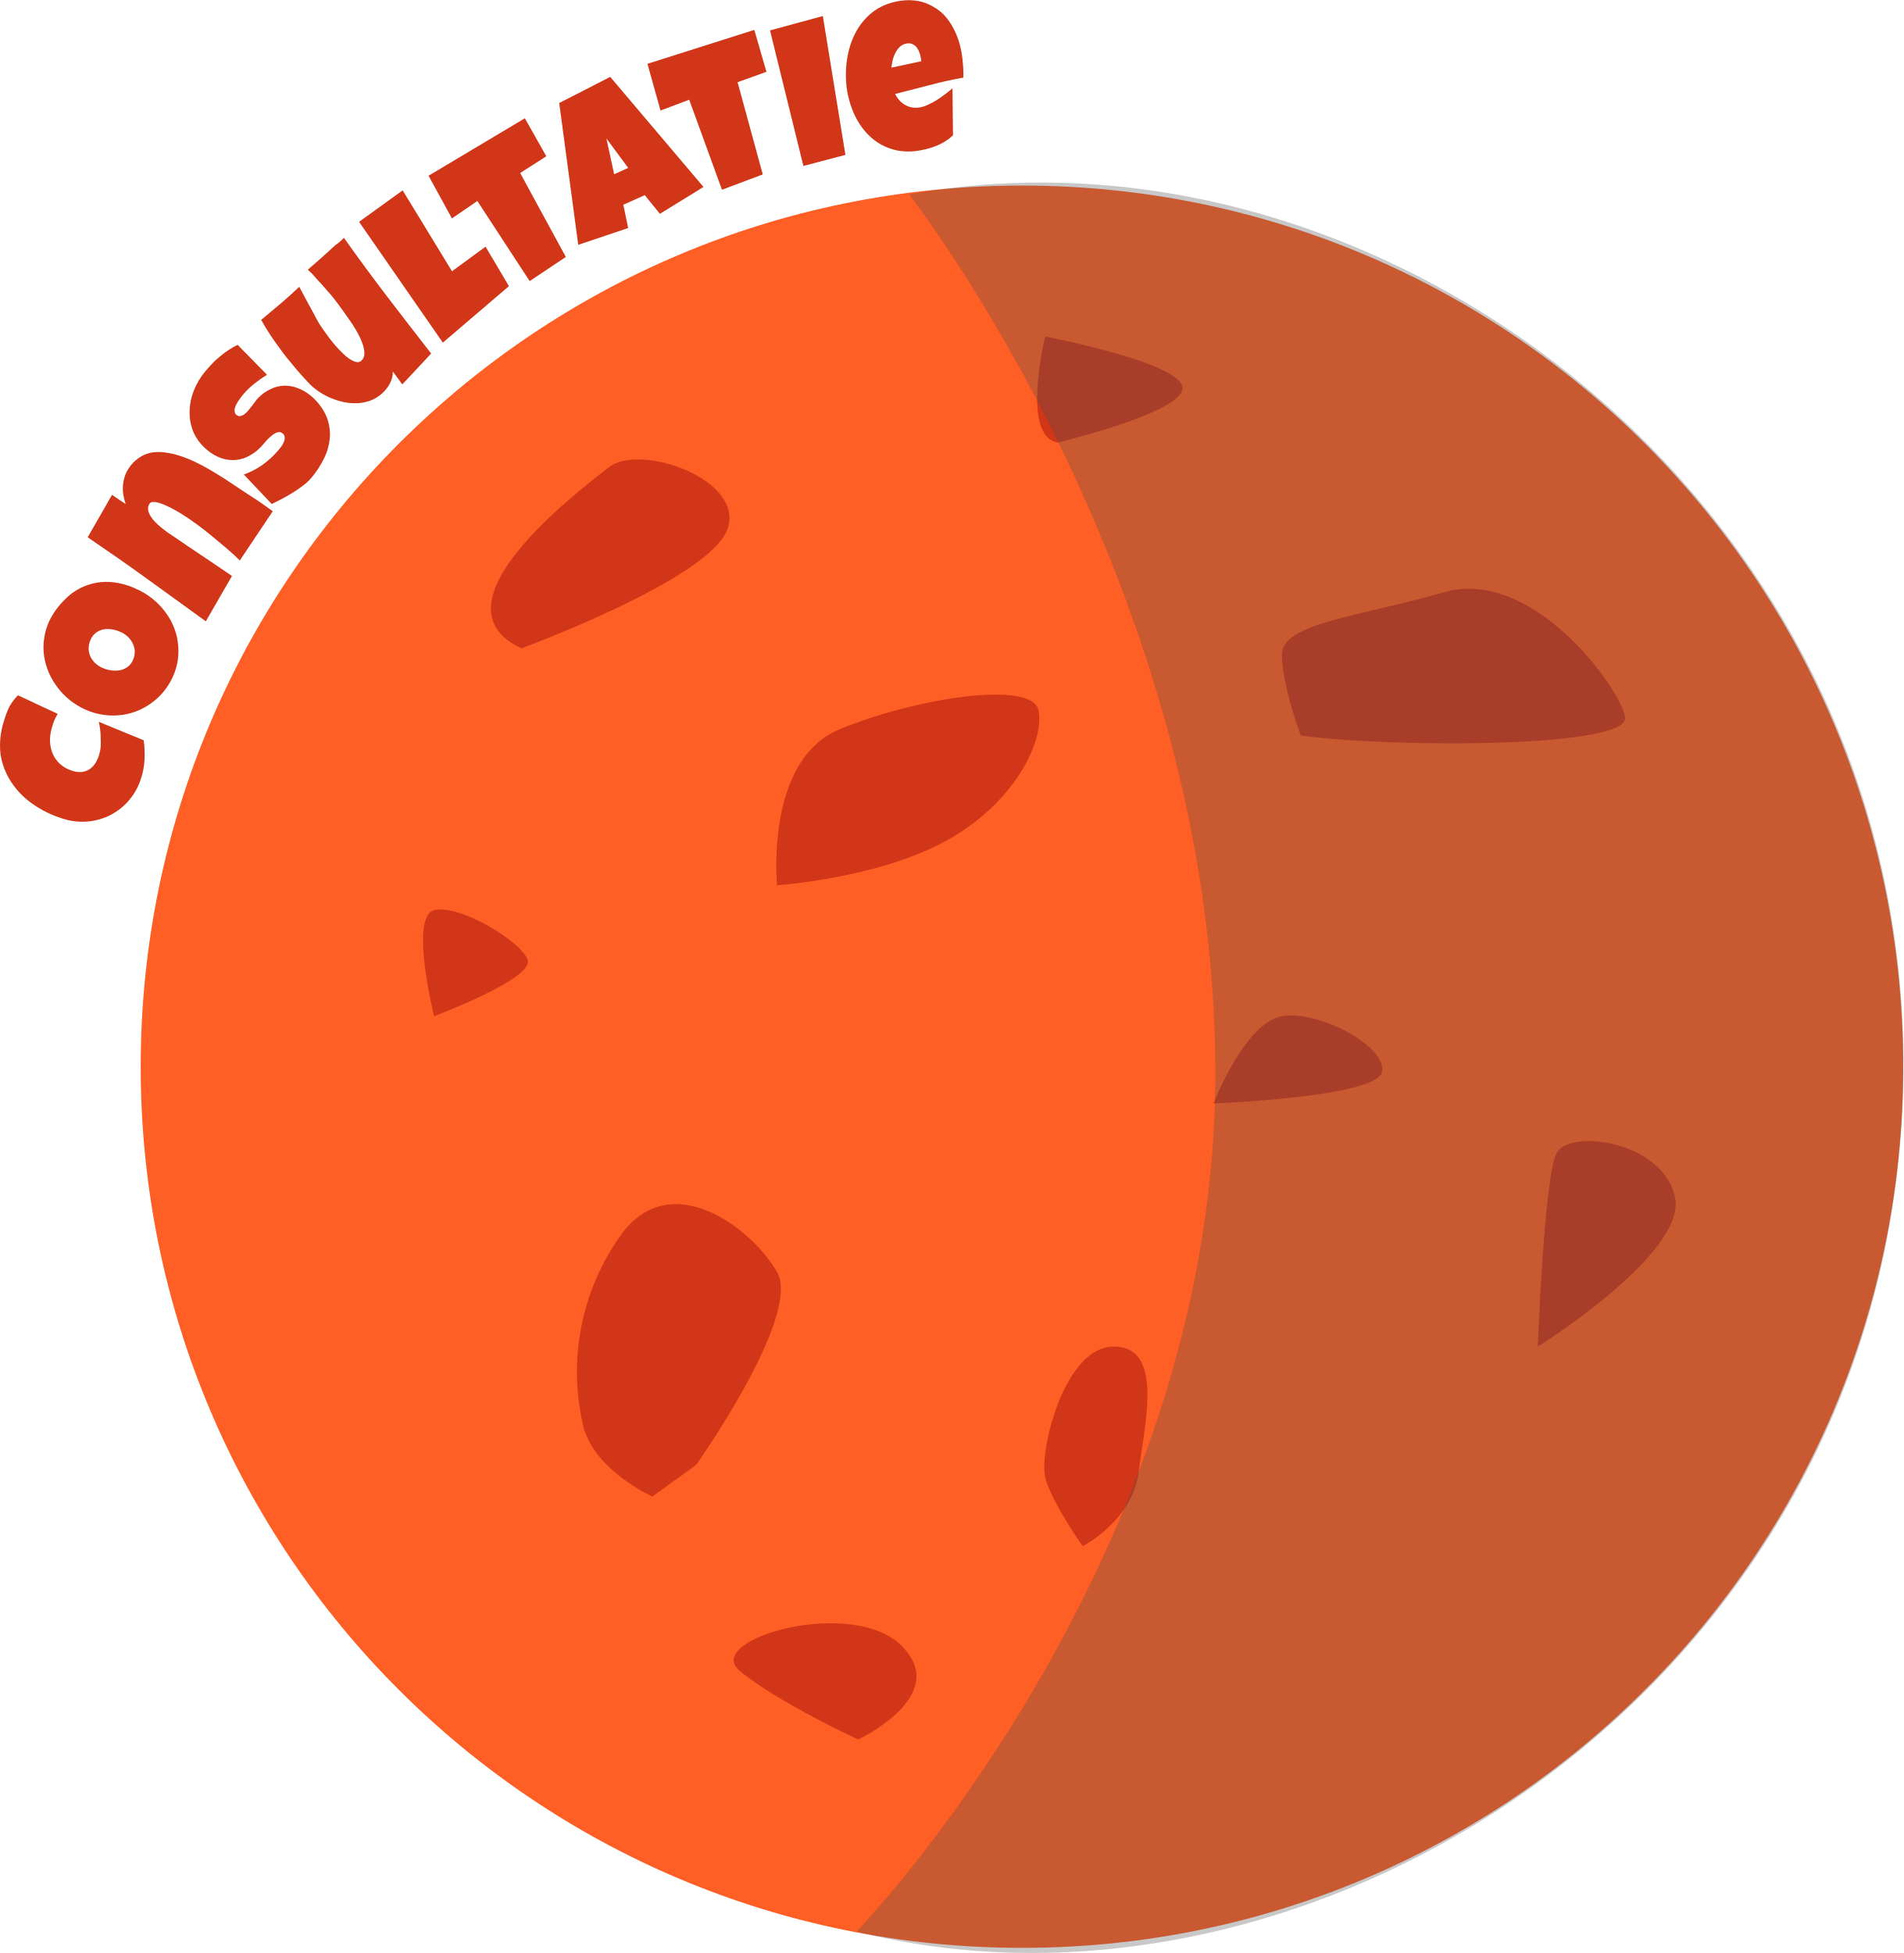
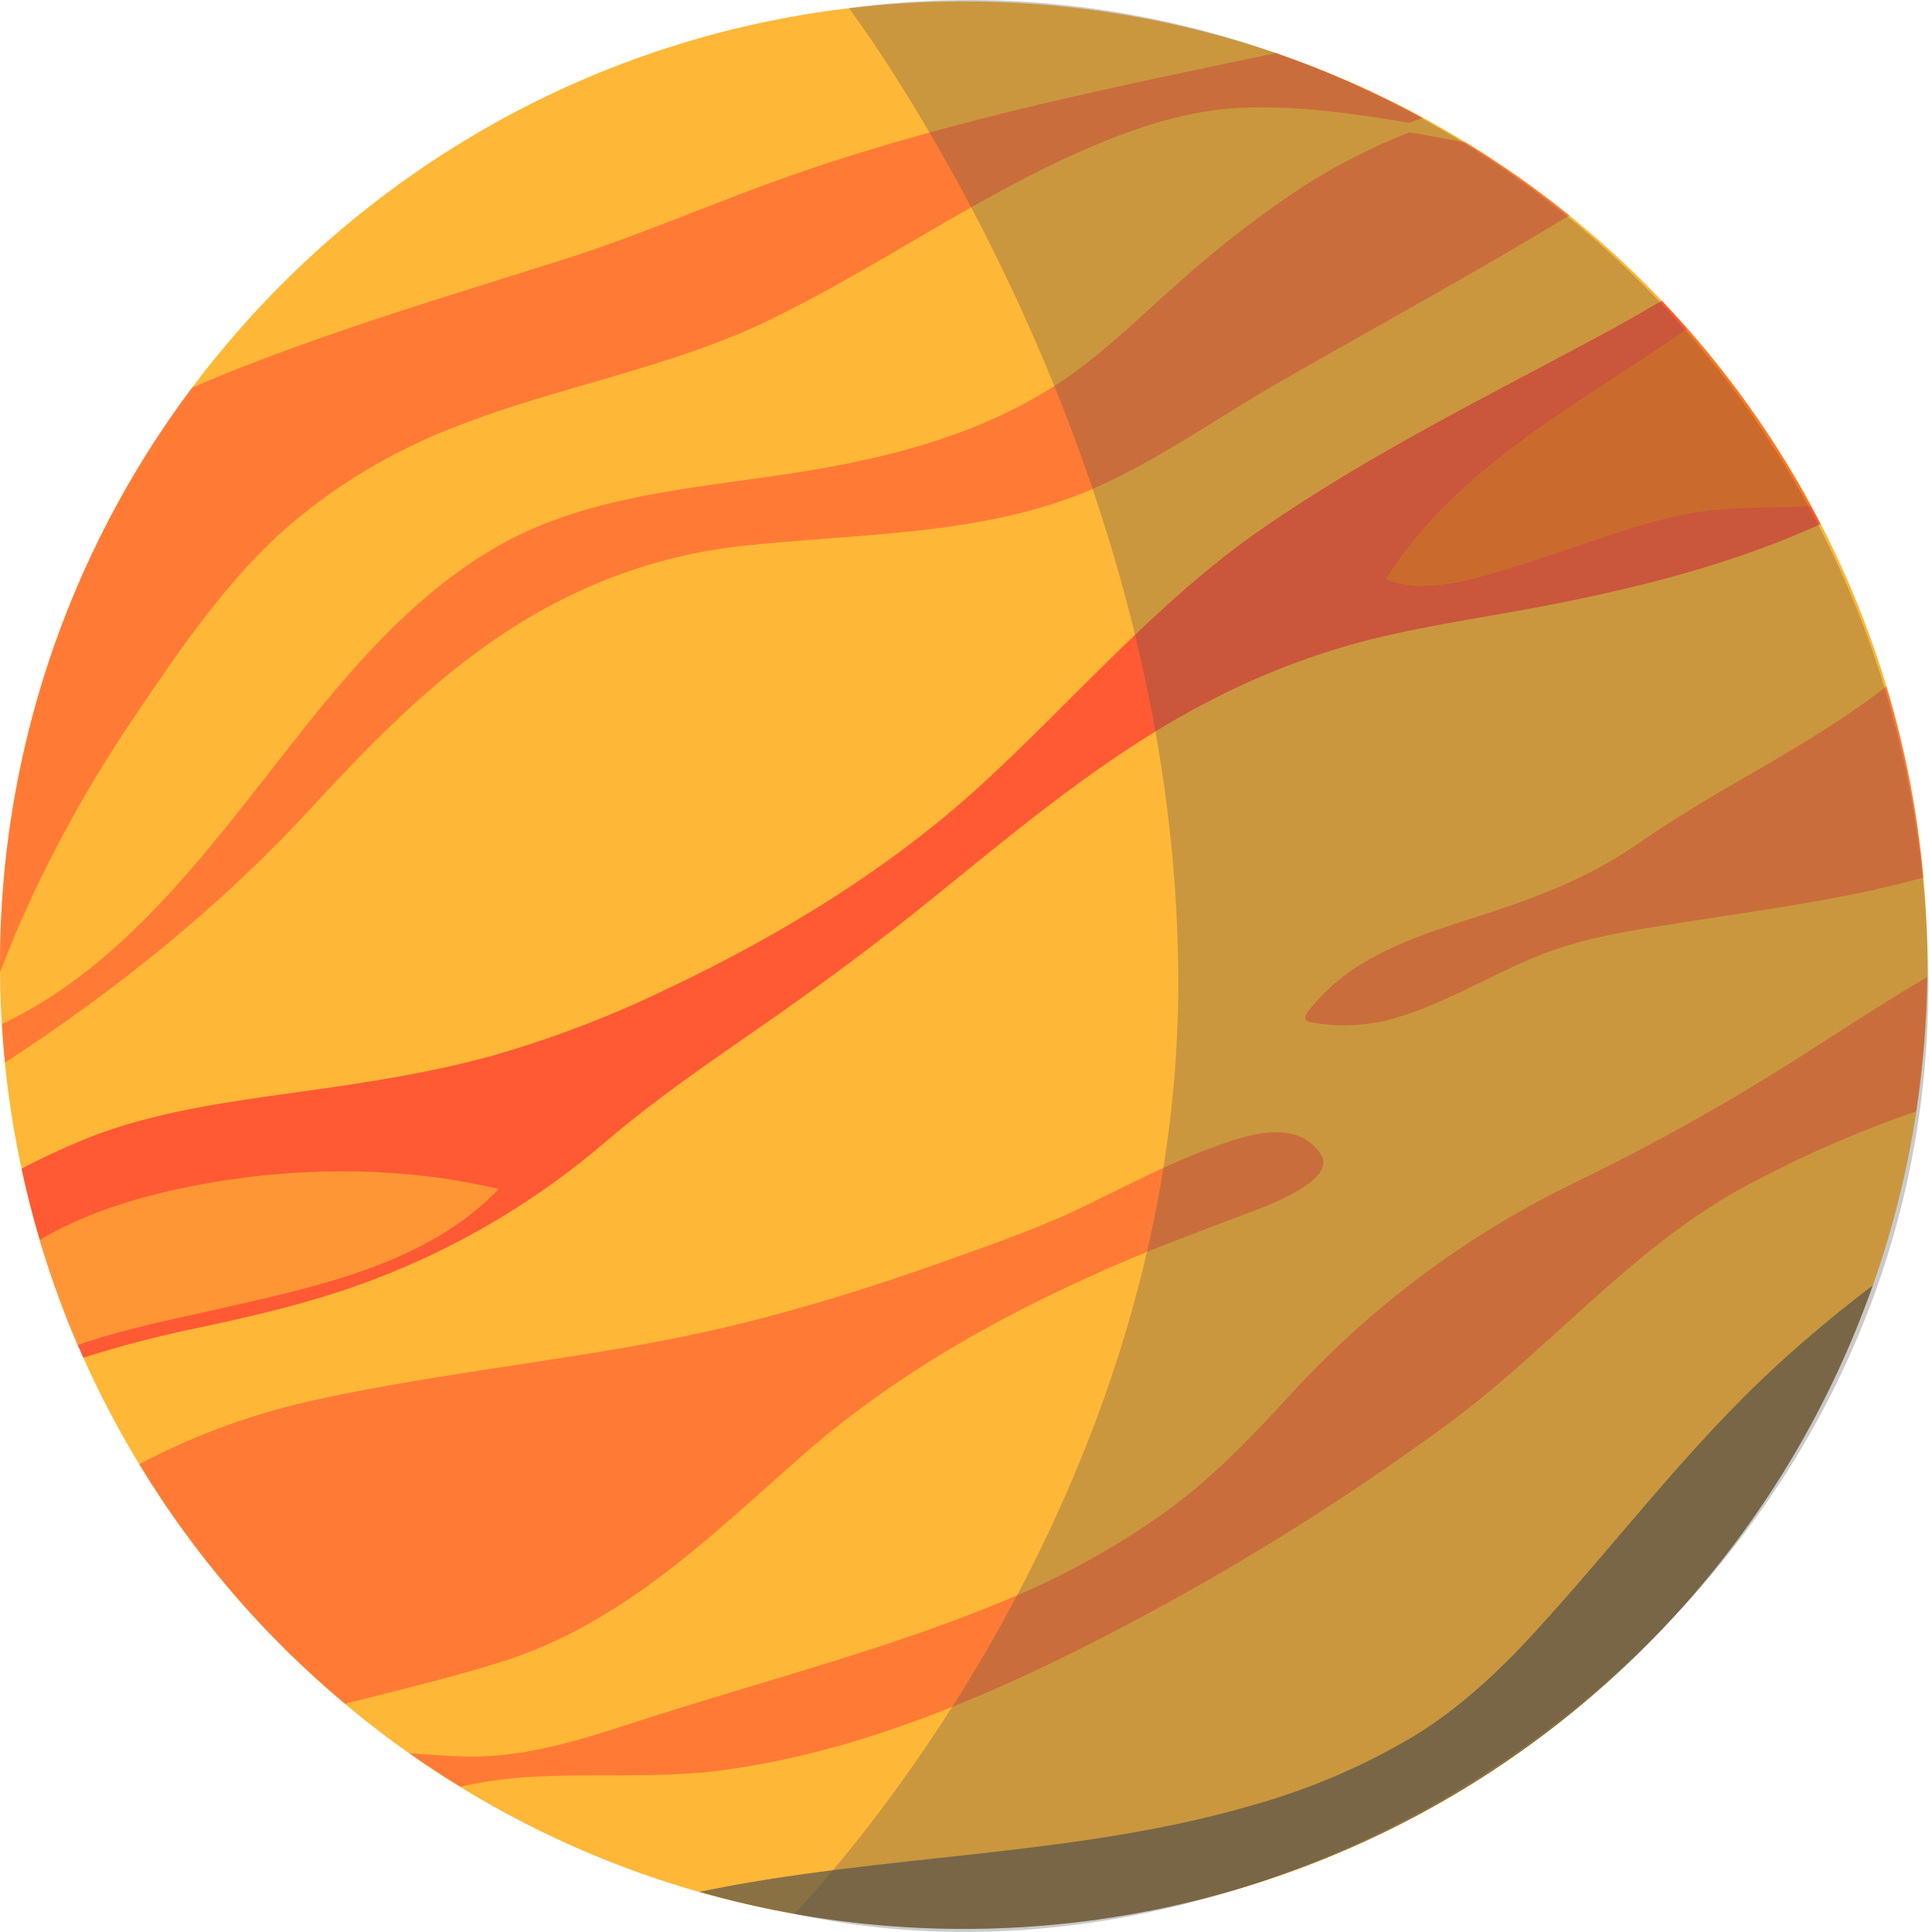
- <svg xmlns="http://www.w3.org/2000/svg" id="Laag_1" data-name="Laag 1" viewBox="0 0 218.35 224.06">
+ <svg xmlns="http://www.w3.org/2000/svg" viewBox="0 0 374.8 375.54">
  <defs>
-     <style>.cls-1{fill:#ff5e24;}.cls-2{fill:#d13618;}.cls-3{fill:#4d4d4d;opacity:0.31;isolation:isolate;}</style>
+     <style>.cls-1{isolation:isolate;}.cls-2{fill:#ffb737;}.cls-3{fill:#ff5a34;}.cls-4{opacity:0.65;}.cls-5,.cls-7{fill:#4c4c4c;}.cls-5{mix-blend-mode:color-dodge;}.cls-6{fill:#ff8916;}.cls-7{opacity:0.3;}</style>
  </defs>
-   <circle class="cls-1" cx="117.23" cy="122.38" r="101.09" />
-   <path class="cls-2" d="M65.75,75.61S87.21,67.74,89.36,62s-10-10-13.6-7.15S55,70.6,65.75,75.61Z" transform="translate(-5.94 -1.23)" />
-   <path class="cls-2" d="M95.08,102.79s-1.43-14.31,7.15-17.88,22.18-5.74,22.85-2.15-2.86,10.73-10.73,15S95.08,102.79,95.08,102.79Z" transform="translate(-5.94 -1.23)" />
-   <path class="cls-2" d="M155.16,85.62c10.73,1.43,37.92,1.43,37.2-2.15s-10.73-17.16-20.74-14.3S153,72.74,153,76.32,155.16,85.62,155.16,85.62Z" transform="translate(-5.94 -1.23)" />
-   <path class="cls-2" d="M145.15,127.82s18.6-.71,19.31-3.57-7.15-7.16-11.44-6.44S145.15,127.82,145.15,127.82Z" transform="translate(-5.94 -1.23)" />
-   <path class="cls-2" d="M130.13,178.61s5.72-2.86,6.44-8.58,2.86-14.31-2.87-14.31-8.58,12.16-7.86,15S130.13,178.61,130.13,178.61Z" transform="translate(-5.94 -1.23)" />
-   <path class="cls-2" d="M104.38,200.79s10.73-5,5-10.73-22.89-.72-18.59,2.86S104.38,200.79,104.38,200.79Z" transform="translate(-5.94 -1.23)" />
-   <path class="cls-2" d="M85.78,169.31s12.16-17.14,9.3-22.14S82.92,135,77.19,142.88a27,27,0,0,0-4.29,22.17c1.43,5,7.87,7.87,7.87,7.87Z" transform="translate(-5.94 -1.23)" />
-   <path class="cls-2" d="M55.74,117.81s11.44-4.29,10.73-6.44-7.87-6.44-10.73-5.72S55.74,117.81,55.74,117.81Z" transform="translate(-5.94 -1.23)" />
-   <path class="cls-2" d="M127.27,52s15-3.58,14.3-6.44-15.73-5.72-15.73-5.72S123,51.29,127.27,52Z" transform="translate(-5.94 -1.23)" />
-   <path class="cls-2" d="M182.35,155.72s17.16-10.73,15.73-17.17-12.16-7.86-13.59-5S182.35,155.72,182.35,155.72Z" transform="translate(-5.94 -1.23)" />
-   <path class="cls-3" d="M224.29,122.83c.35,70.45-66.88,113.45-120.1,100,0,0,41.17-42.41,41.17-98.5s-35.15-100.8-35.15-100.8C163.89,13.73,224,58,224.29,122.83Z" transform="translate(-5.94 -1.23)" />
-   <path class="cls-2" d="M8,81l4.56,2.13a4.12,4.12,0,0,0-.33.62,3.81,3.81,0,0,0-.24.64A6.1,6.1,0,0,0,11.67,86a4.33,4.33,0,0,0,.25,1.54,3.48,3.48,0,0,0,.84,1.28,3.62,3.62,0,0,0,1.48.84,2.59,2.59,0,0,0,1.07.14,2.15,2.15,0,0,0,.87-.3,2.37,2.37,0,0,0,.67-.67,3.79,3.79,0,0,0,.46-1,5,5,0,0,0,.18-.9,7.63,7.63,0,0,0,0-1,7.73,7.73,0,0,0-.06-1,7.1,7.1,0,0,0-.16-.89l5.15,2.12a7.34,7.34,0,0,1,.1,1.08,10.92,10.92,0,0,1,0,1.14,8.81,8.81,0,0,1-.14,1.15,8.06,8.06,0,0,1-.26,1,7.09,7.09,0,0,1-3.5,4.2,7.15,7.15,0,0,1-5.5.41,12.24,12.24,0,0,1-3.46-1.69,9.3,9.3,0,0,1-2.48-2.57A7.94,7.94,0,0,1,6,87.76a9,9,0,0,1,.41-3.87A11.24,11.24,0,0,1,7,82.33,5.83,5.83,0,0,1,8,81Z" transform="translate(-5.94 -1.23)" />
-   <path class="cls-2" d="M21.65,68.83a8.31,8.31,0,0,1,3.18,2.52,7.59,7.59,0,0,1,1,1.7,6.9,6.9,0,0,1,.51,1.88,7.39,7.39,0,0,1,0,2,7,7,0,0,1-.6,2,7.74,7.74,0,0,1-1.09,1.72A7.84,7.84,0,0,1,23.15,82a7.42,7.42,0,0,1-1.7.88,7.19,7.19,0,0,1-1.88.41,7.72,7.72,0,0,1-3.9-.68,8.07,8.07,0,0,1-1.73-1.07,7.83,7.83,0,0,1-1.39-1.43,8,8,0,0,1-1-1.69A7.77,7.77,0,0,1,11,76.52a6.77,6.77,0,0,1,0-2,7,7,0,0,1,.57-2A9,9,0,0,1,13.39,70a6.66,6.66,0,0,1,5.2-2A8.5,8.5,0,0,1,21.65,68.83Zm-1.91,4.89a3.57,3.57,0,0,0-.95-.28,2.79,2.79,0,0,0-1,0,2.28,2.28,0,0,0-.84.38,2,2,0,0,0-.61.78,2.45,2.45,0,0,0-.23,1,2.34,2.34,0,0,0,.18.91,2.69,2.69,0,0,0,.54.77,3,3,0,0,0,.83.56,3.45,3.45,0,0,0,1,.29,3,3,0,0,0,1,0,2.19,2.19,0,0,0,.89-.37,1.91,1.91,0,0,0,.63-.78,2.29,2.29,0,0,0,.22-1,2.23,2.23,0,0,0-.23-.92,2.6,2.6,0,0,0-.58-.79A2.71,2.71,0,0,0,19.74,73.72Z" transform="translate(-5.94 -1.23)" />
-   <path class="cls-2" d="M32.87,56.93c.74.48,1.48,1,2.2,1.45s1.44,1,2.16,1.5l-3.78,5.65c-1-1-2.1-1.88-3.18-2.78a33.58,33.58,0,0,0-3.39-2.49L26.45,60c-.19-.12-.42-.24-.67-.38s-.52-.27-.8-.39a6.85,6.85,0,0,0-.8-.31,2.14,2.14,0,0,0-.67-.1.44.44,0,0,0-.41.19,1,1,0,0,0-.17.7,1.83,1.83,0,0,0,.27.71,3.76,3.76,0,0,0,.54.7q.33.33.69.63l.69.53c.22.15.4.28.55.37,1.15.79,2.3,1.57,3.44,2.33s2.29,1.54,3.44,2.33l-3,5.2-6.72-4.86C20.56,66,18.3,64.44,16,62.87L18.79,58l1.56,1.06a8.76,8.76,0,0,1-.25-1,4.37,4.37,0,0,1-.06-1,4.18,4.18,0,0,1,.16-1,3.55,3.55,0,0,1,.44-1,4.28,4.28,0,0,1,1.23-1.3,3.91,3.91,0,0,1,1.45-.61,5.15,5.15,0,0,1,1.62,0,9.62,9.62,0,0,1,1.71.4,14.45,14.45,0,0,1,1.72.7c.57.27,1.12.57,1.66.88s1,.62,1.52.93Z" transform="translate(-5.94 -1.23)" />
-   <path class="cls-2" d="M41.53,46.58a6.55,6.55,0,0,1,1.77,2.23,5.44,5.44,0,0,1,.49,2.42,6.57,6.57,0,0,1-.62,2.47,10.61,10.61,0,0,1-1.53,2.37,5.32,5.32,0,0,1-.94.87,13.12,13.12,0,0,1-1.19.82c-.43.26-.85.51-1.26.72s-.8.41-1.14.57l-3.2-3.38a8.91,8.91,0,0,0,2.14-1.11,10.06,10.06,0,0,0,1.79-1.64l.34-.42a2.9,2.9,0,0,0,.31-.54,1.31,1.31,0,0,0,.11-.54.62.62,0,0,0-.26-.48A.54.54,0,0,0,38,50.8a1,1,0,0,0-.44.11,2.22,2.22,0,0,0-.44.29c-.15.12-.29.25-.42.37s-.24.26-.34.38l-.25.28a5.18,5.18,0,0,1-1.43,1.21A4,4,0,0,1,33,54a4.1,4.1,0,0,1-1.68-.21,5,5,0,0,1-1.62-.94,5.55,5.55,0,0,1-1.55-2,5.79,5.79,0,0,1-.46-2.35A6.9,6.9,0,0,1,28.19,46a8,8,0,0,1,1.31-2.18c.25-.3.52-.59.8-.89s.59-.57.9-.83.64-.51,1-.74a8.07,8.07,0,0,1,1-.57l3.37,3.44a14.12,14.12,0,0,0-1.43,1,8.88,8.88,0,0,0-1.25,1.19l-.25.31c-.1.13-.2.26-.3.41a5.3,5.3,0,0,0-.28.47,2,2,0,0,0-.19.47.91.91,0,0,0,0,.43.55.55,0,0,0,.22.34.47.47,0,0,0,.43.11,1.17,1.17,0,0,0,.47-.22,3.22,3.22,0,0,0,.46-.45c.15-.18.29-.35.43-.54s.27-.35.38-.51.22-.28.31-.37a4.85,4.85,0,0,1,1.41-1,3.76,3.76,0,0,1,1.52-.39,3.86,3.86,0,0,1,1.55.26A5.12,5.12,0,0,1,41.53,46.58Z" transform="translate(-5.94 -1.23)" />
-   <path class="cls-2" d="M45.39,28.51c1.61,2.28,3.26,4.51,4.93,6.7s3.37,4.38,5.08,6.58l-3.31,3.54L51,43.85a2.53,2.53,0,0,1-.08.72,4.12,4.12,0,0,1-.27.69,3.75,3.75,0,0,1-.42.62,4.15,4.15,0,0,1-.5.52,4,4,0,0,1-1.33.8,5.39,5.39,0,0,1-1.5.29,6.51,6.51,0,0,1-1.57-.14,8.39,8.39,0,0,1-1.54-.5,7.74,7.74,0,0,1-1.38-.77,6.82,6.82,0,0,1-1.14-1c-.48-.52-1-1.07-1.46-1.64s-1-1.17-1.44-1.78-.91-1.23-1.33-1.86-.8-1.25-1.14-1.87l2.22-1.86c.74-.63,1.45-1.27,2.15-1.94.33.63.66,1.26,1,1.88s.69,1.25,1,1.85.76,1.2,1.17,1.78a17.38,17.38,0,0,0,1.35,1.65l.5.5a5,5,0,0,0,.7.59,3,3,0,0,0,.76.37.66.66,0,0,0,.66-.15,1.08,1.08,0,0,0,.33-.83,3.49,3.49,0,0,0-.24-1.18,9,9,0,0,0-.68-1.42,16.06,16.06,0,0,0-1-1.53c-.35-.52-.72-1-1.1-1.53s-.76-1-1.12-1.39-.67-.8-1-1.13-.52-.59-.69-.77a3.34,3.34,0,0,0-.32-.33l-.34-.32,1.15-1,1.12-1,.87-.8C44.82,29.08,45.11,28.8,45.39,28.51Z" transform="translate(-5.94 -1.23)" />
-   <path class="cls-2" d="M61.64,29.53l2.68,4.53-7.58,6.48L47.13,26.68l5-3.61,5.66,9.28Z" transform="translate(-5.94 -1.23)" />
-   <path class="cls-2" d="M66.15,14.8l2.46,4.36-3,1.92,5.24,9.63-4.15,2.77-6-9.19-2.92,2L55.1,21.39Z" transform="translate(-5.94 -1.23)" />
-   <path class="cls-2" d="M86.64,22.68l-5,3.08-1.74-2.14-2.46,1.1L78,27.39l-5.73,1.93L70.09,13.05l5.85-3ZM78,20.49l-2.5-3.38.89,4.11Z" transform="translate(-5.94 -1.23)" />
-   <path class="cls-2" d="M92.47,4.66l1.39,4.81-3.31,1.19,2.89,10.58L88.76,23,85,12.67l-3.29,1.24L80.21,8.55Z" transform="translate(-5.94 -1.23)" />
-   <path class="cls-2" d="M100.33,3.07,102.92,19,98.1,20.27,94.27,4.72Z" transform="translate(-5.94 -1.23)" />
-   <path class="cls-2" d="M116.35,8.07a14.15,14.15,0,0,1,.1,2.06c-1.32.24-2.64.53-3.93.88l-3.9,1a3,3,0,0,0,1.11,1.24,2.52,2.52,0,0,0,1.61.32,3.28,3.28,0,0,0,1-.3,9.81,9.81,0,0,0,1.06-.56c.34-.22.67-.45,1-.7s.58-.46.8-.65l.06,5.39a5.25,5.25,0,0,1-.92.71,6.17,6.17,0,0,1-1.06.53,7.55,7.55,0,0,1-1.14.36,11.39,11.39,0,0,1-1.14.21,7,7,0,0,1-2.16-.07,6.64,6.64,0,0,1-1.84-.68,6.77,6.77,0,0,1-1.53-1.19,7.92,7.92,0,0,1-1.17-1.57,9.51,9.51,0,0,1-.81-1.87,10.74,10.74,0,0,1-.44-2A12.4,12.4,0,0,1,103,9a11.18,11.18,0,0,1,.36-2.17,9.1,9.1,0,0,1,.8-2,7.71,7.71,0,0,1,1.26-1.67,6.37,6.37,0,0,1,1.74-1.23,7.18,7.18,0,0,1,2.25-.63,6.22,6.22,0,0,1,1.94.06A5.41,5.41,0,0,1,113,2,5.68,5.68,0,0,1,114.29,3a7.39,7.39,0,0,1,1,1.44A8.68,8.68,0,0,1,116,6.2,10.51,10.51,0,0,1,116.35,8.07ZM111.59,8a2.8,2.8,0,0,0-.15-.67,2.11,2.11,0,0,0-.3-.6,1.42,1.42,0,0,0-.47-.41,1.09,1.09,0,0,0-.66-.11,1.46,1.46,0,0,0-.8.35,2.39,2.39,0,0,0-.54.71,3.64,3.64,0,0,0-.33.87,8.55,8.55,0,0,0-.15.85l3.43-.73Z" transform="translate(-5.94 -1.23)" />
+   <g class="cls-1">
+     <g id="Laag_2" data-name="Laag 2">
+       <g id="tekst">
+         <path class="cls-2" d="M374.63,187.59c0,103.45-83.86,187.32-187.32,187.32S0,291,0,187.59,83.86.28,187.31.28,374.63,84.14,374.63,187.59Z" />
+         <path class="cls-3" d="M39,258c11.59-2.5,22.59-5.07,33.72-9.33a152.31,152.31,0,0,0,45.17-26.89c9.56-8.14,19.58-15,29.85-22.13,11.55-8,22.75-16.31,33.69-25.17,17.13-13.89,34.3-28.32,54-38.41a145,145,0,0,1,31-11.79c12.12-3,24.57-4.63,36.81-7.09,17.37-3.5,34.6-8,50.62-15.32A187.75,187.75,0,0,0,323,58.46c-3.43,2-6.88,4-10.38,5.9-22.7,12.27-45.89,23.6-67.17,38.31-20.44,14.13-36.32,33-54.51,49.7-18,16.49-39.25,29.43-61.25,39.84a210.54,210.54,0,0,1-34,13c-12.61,3.48-25.45,5.36-38.38,7.16S31,216,18.72,220.56A141.56,141.56,0,0,0,4.2,227.15a185.41,185.41,0,0,0,12,36.75A216.91,216.91,0,0,1,39,258Z" />
+         <g class="cls-4">
+           <path class="cls-3" d="M155.29,283.49c19-16.84,41.34-29.06,64.67-38.91,7.25-3.07,14.6-5.71,21.93-8.53,2.86-1.1,18.3-6.37,14.83-11.68-4.71-7.2-14.79-3.66-21.17-1.29-8.12,3-15.82,7-23.58,10.81-9.28,4.6-19.23,8-29,11.5-12.36,4.4-24.89,8.34-37.62,11.55-27.37,6.92-55.68,9-83.24,15A134.87,134.87,0,0,0,27.07,284.6h0a188.44,188.44,0,0,0,40,46.57c10.18-2.59,20.4-5,30.43-8.16C120.6,315.75,137.57,299.16,155.29,283.49Z" />
+           <path class="cls-3" d="M99.82,308.84c9.32-7,17.77-15.28,28.13-20.8,5.15-2.74,10.49-5.17,15.52-8.14a55.66,55.66,0,0,0,7.54-5.09c2-1.65,5.74-4.28,6.23-6.92.85-4.64-15.43,0-17,.47-6.65,1.88-13.23,4-19.85,6-12.58,3.8-25.17,4.1-38.16,5.36-16.38,1.58-35.95,3-50.94,11.48A188.78,188.78,0,0,0,57.8,322.86c5.24-1,10.55-1.69,15.82-2.54A57.87,57.87,0,0,0,99.82,308.84Z" />
+           <path class="cls-3" d="M291,176.91c-10.21,3.38-21.4,6.35-30.06,13a40.52,40.52,0,0,0-5.92,5.72c-1,1.21-2.35,2.75,0,3.13a37,37,0,0,0,14.82-.48c10.62-2.81,19.9-8.9,30.07-12.86,9.37-3.64,19.73-4.93,29.62-6.5,10.54-1.66,21.11-3.12,31.56-5.28,4.28-.88,8.54-1.89,12.74-3.06a186.83,186.83,0,0,0-7.18-37.15C351.91,145,334,153.07,318.88,163.66,310.19,169.74,301.06,173.59,291,176.91Z" />
+           <path class="cls-3" d="M99.87,345.63c13.51-1.2,27.15.26,40.61-1.54,26.93-3.6,53.15-14.95,77-27.45a497.72,497.72,0,0,0,64.16-40c19.6-14.46,35.07-33.53,56.52-45.47a222.15,222.15,0,0,1,34.27-15.14,189.27,189.27,0,0,0,2.15-26.15c-8.37,5-16.56,10.32-24.77,15.58a428.92,428.92,0,0,1-44.5,24.79,182.84,182.84,0,0,0-54.83,41.2c-7.67,8.35-15.37,16.37-24.67,22.95A154.05,154.05,0,0,1,197,310.39c-22.66,9.65-46.71,15.78-70.12,23.26-12.12,3.87-23.8,8.11-36.68,7.77-3.5-.09-7-.36-10.62-.61,3.22,2.27,6.52,4.41,9.88,6.47A88.84,88.84,0,0,1,99.87,345.63Z" />
+           <path class="cls-5" d="M345.64,265.15c-17.5,16-31.51,34.9-47.5,52.3-6.88,7.49-14.39,14.52-23.08,19.87a129.28,129.28,0,0,1-31.55,13.56c-34.81,10.17-72.2,9.45-107.57,16.86A187.4,187.4,0,0,0,364,249.87C357.66,254.69,351.52,259.77,345.64,265.15Z" />
+           <path class="cls-6" d="M269.37,112.6c8,3.38,19.08-.63,26.77-3,10-3.07,19.77-7.07,30-9.35,8.47-1.9,17.25-1.44,25.92-1.86a187.76,187.76,0,0,0-24.09-34.46C306.93,78.56,283,90.71,269.37,112.6Z" />
+           <path class="cls-3" d="M274,25.71a117.41,117.41,0,0,0-20.72,10.53,206.59,206.59,0,0,0-23.48,18.07c-7,6.09-13.64,12.8-21.17,18.21-14.85,10.66-32.2,15.66-50,18.72-20.48,3.52-43.26,4.32-61.7,14.83C82,114.55,70.41,127.42,59.82,140.66,42.47,162.34,25.67,187.09.38,199.05c.15,2.51.34,5,.6,7.5,21.67-14.16,41.8-30.26,59.53-49.52,15.35-16.67,31.28-32.64,52.24-42.18a100.81,100.81,0,0,1,30.61-8.63c11.85-1.33,23.79-1.81,35.64-3.15,12.15-1.38,24.37-3.74,35.52-9,12-5.61,23-13.38,34.51-20,18.68-10.69,37.58-21,56-32.19A186.15,186.15,0,0,0,284.88,27.7Z" />
+           <path class="cls-2" d="M96.94,231.13c-18.06-4.32-37.61-4.4-55.84-1.27C29.91,231.79,17.83,235,7.74,241a186.23,186.23,0,0,0,7.4,20.44c9.19-3.25,19.07-5.11,28-7.15C61.86,250,83.11,245.59,96.94,231.13Z" />
+           <path class="cls-3" d="M3,181.51a251.6,251.6,0,0,1,23.3-42.46c8.84-13.1,18.25-26.92,30.33-37.28A110.31,110.31,0,0,1,88,83.16c20.31-8.08,42.18-11.51,61.89-21.12,20.91-10.19,40-23.9,61.34-33.14,9.51-4.11,19.8-7.55,30.22-7.95,10.87-.42,21.67,1.09,32.36,2.9l.17,0,2.57-.95A187.55,187.55,0,0,0,248,10.33C217.22,16.76,186.32,23,156.54,33.14c-15.78,5.35-30.91,12.19-46.8,17.24-15.71,5-31.52,9.71-47.07,15.19-8.49,3-17,6.15-25.33,9.79A186.44,186.44,0,0,0,0,187.59c0,.44,0,.88,0,1.32C1,186.44,2,184,3,181.51Z" />
+         </g>
+         <path class="cls-7" d="M374.78,188.25C377,312.18,253.75,393.82,154.37,372c0,0,74.65-75.94,74.65-181S165,1.59,165,1.59C266.58-12.36,372.64,66.85,374.78,188.25Z" />
+       </g>
+     </g>
+   </g>
</svg>
